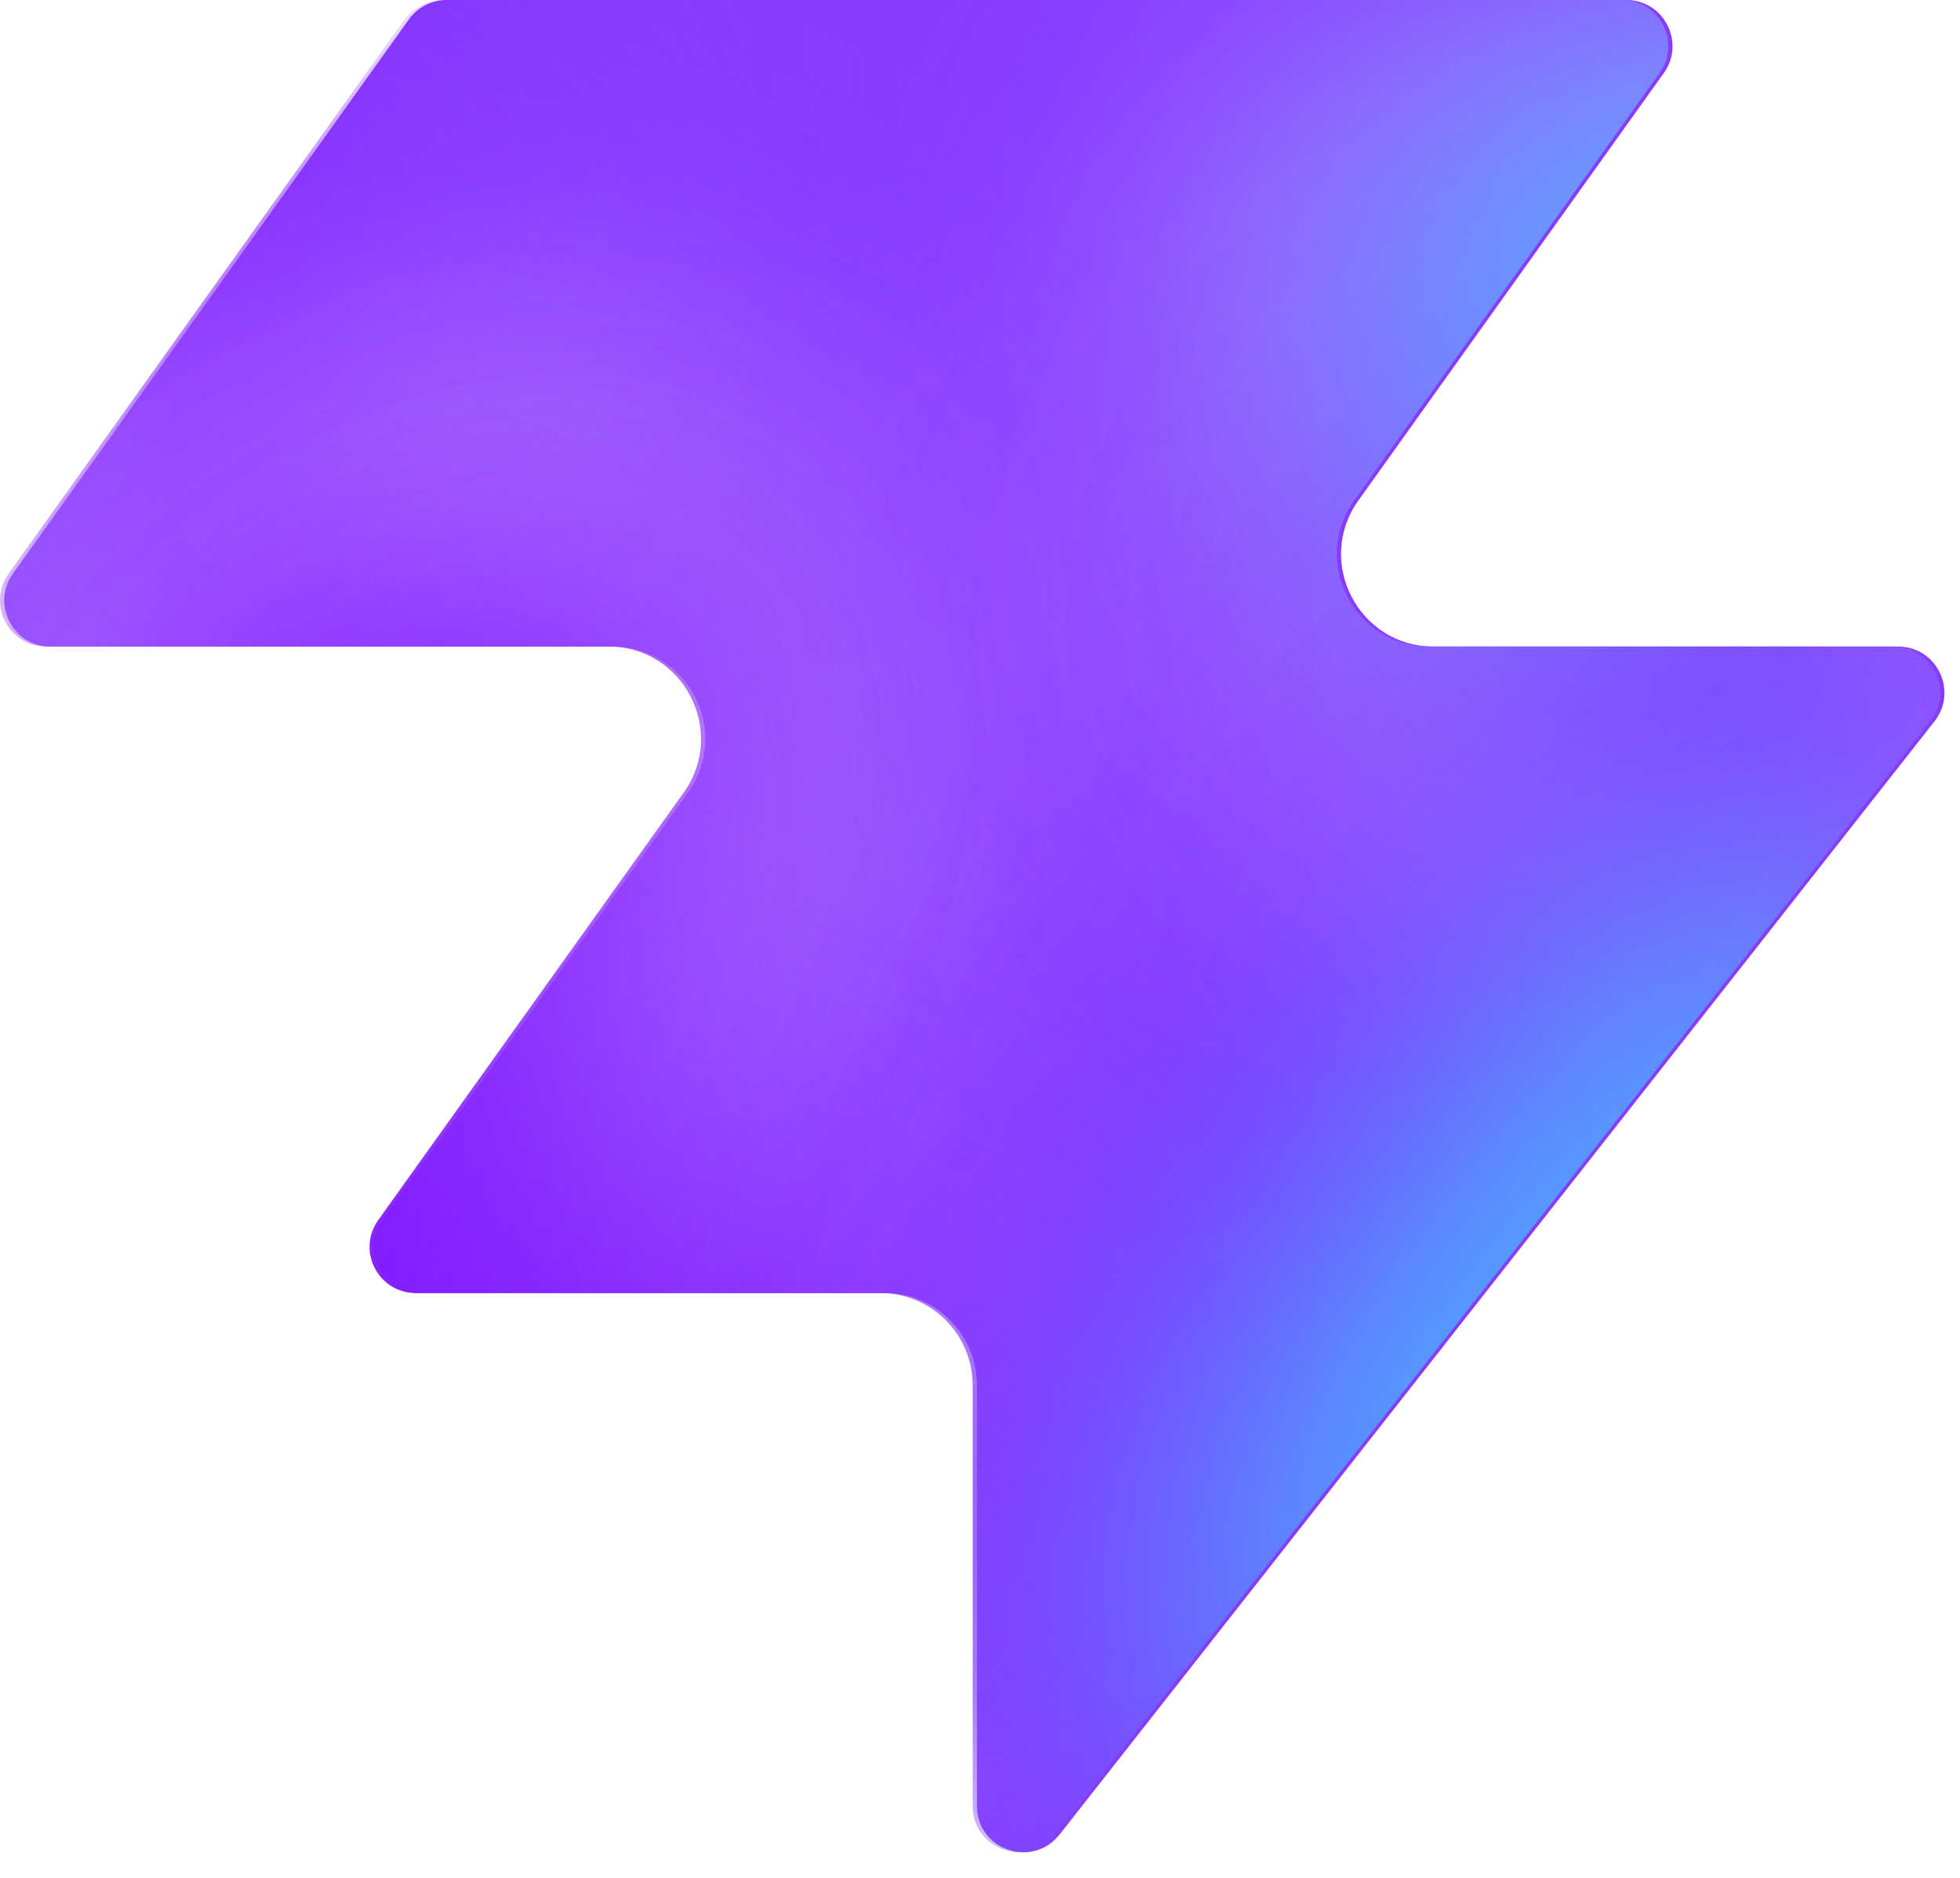
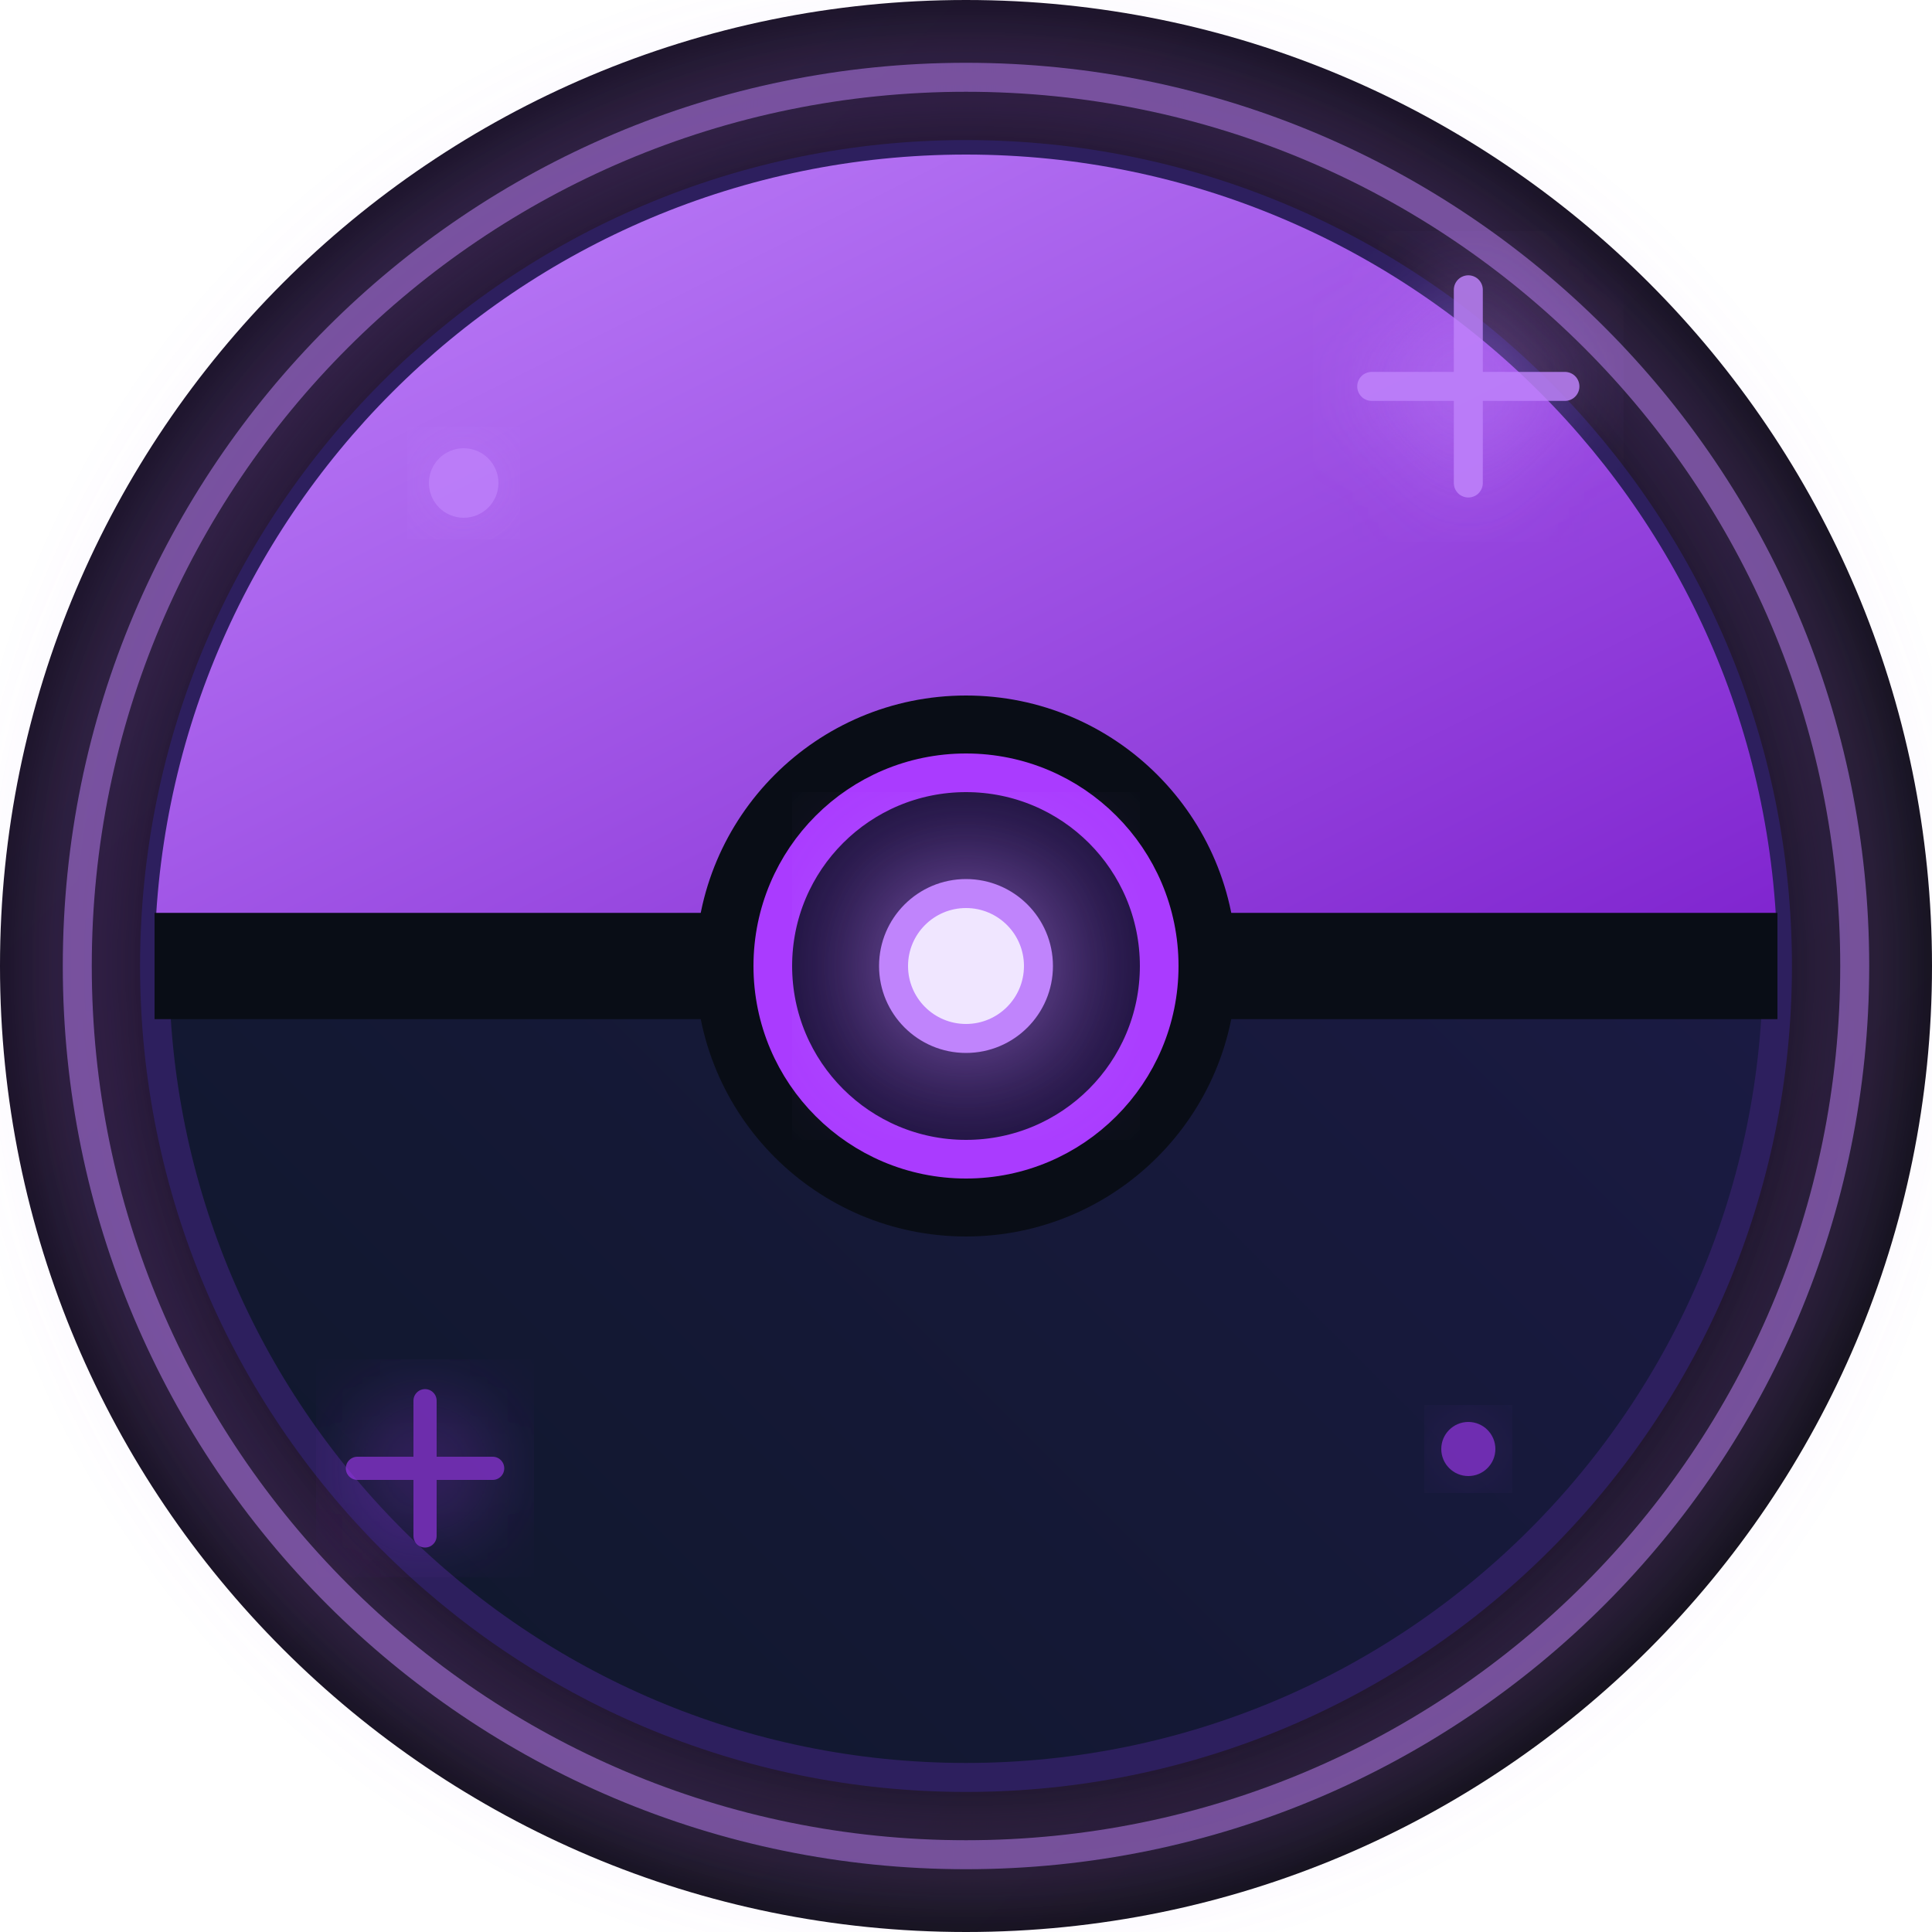
- <svg xmlns="http://www.w3.org/2000/svg" width="48" height="46" fill="none" viewBox="0 0 48 46">
-   <path fill="#863bff" d="M25.946 44.938c-.664.845-2.021.375-2.021-.698V33.937a2.26 2.26 0 0 0-2.262-2.262H10.287c-.92 0-1.456-1.04-.92-1.788l7.48-10.471c1.07-1.497 0-3.578-1.842-3.578H1.237c-.92 0-1.456-1.04-.92-1.788L10.013.474c.214-.297.556-.474.92-.474h28.894c.92 0 1.456 1.04.92 1.788l-7.48 10.471c-1.07 1.498 0 3.579 1.842 3.579h11.377c.943 0 1.473 1.088.89 1.83L25.947 44.94z" style="fill:#863bff;fill:color(display-p3 .525 .23 1);fill-opacity:1" />
-   <mask id="a" width="48" height="46" x="0" y="0" maskUnits="userSpaceOnUse" style="mask-type:alpha">
-     <path fill="#000" d="M25.842 44.938c-.664.844-2.021.375-2.021-.698V33.937a2.26 2.26 0 0 0-2.262-2.262H10.183c-.92 0-1.456-1.04-.92-1.788l7.48-10.471c1.07-1.498 0-3.579-1.842-3.579H1.133c-.92 0-1.456-1.04-.92-1.787L9.91.473c.214-.297.556-.474.92-.474h28.894c.92 0 1.456 1.04.92 1.788l-7.48 10.471c-1.07 1.498 0 3.578 1.842 3.578h11.377c.943 0 1.473 1.088.89 1.832L25.843 44.94z" style="fill:#000;fill-opacity:1" />
-   </mask>
-   <g mask="url(#a)">
-     <g filter="url(#b)">
-       <ellipse cx="5.508" cy="14.704" fill="#ede6ff" rx="5.508" ry="14.704" style="fill:#ede6ff;fill:color(display-p3 .927 .903 1);fill-opacity:1" transform="matrix(.00324 1 1 -.00324 -4.47 31.516)" />
-     </g>
-     <g filter="url(#c)">
-       <ellipse cx="10.399" cy="29.851" fill="#ede6ff" rx="10.399" ry="29.851" style="fill:#ede6ff;fill:color(display-p3 .927 .903 1);fill-opacity:1" transform="matrix(.00324 1 1 -.00324 -39.328 7.883)" />
-     </g>
-     <g filter="url(#d)">
-       <ellipse cx="5.508" cy="30.487" fill="#7e14ff" rx="5.508" ry="30.487" style="fill:#7e14ff;fill:color(display-p3 .492 .077 1);fill-opacity:1" transform="rotate(89.814 -25.913 -14.639)scale(1 -1)" />
-     </g>
-     <g filter="url(#e)">
-       <ellipse cx="5.508" cy="30.599" fill="#7e14ff" rx="5.508" ry="30.599" style="fill:#7e14ff;fill:color(display-p3 .492 .077 1);fill-opacity:1" transform="rotate(89.814 -32.644 -3.334)scale(1 -1)" />
-     </g>
-     <g filter="url(#f)">
-       <ellipse cx="5.508" cy="30.599" fill="#7e14ff" rx="5.508" ry="30.599" style="fill:#7e14ff;fill:color(display-p3 .492 .077 1);fill-opacity:1" transform="matrix(.00324 1 1 -.00324 -34.34 30.47)" />
-     </g>
-     <g filter="url(#g)">
-       <ellipse cx="14.072" cy="22.078" fill="#ede6ff" rx="14.072" ry="22.078" style="fill:#ede6ff;fill:color(display-p3 .927 .903 1);fill-opacity:1" transform="rotate(93.35 24.506 48.493)scale(-1 1)" />
-     </g>
-     <g filter="url(#h)">
-       <ellipse cx="3.47" cy="21.501" fill="#7e14ff" rx="3.47" ry="21.501" style="fill:#7e14ff;fill:color(display-p3 .492 .077 1);fill-opacity:1" transform="rotate(89.009 28.708 47.59)scale(-1 1)" />
-     </g>
-     <g filter="url(#i)">
-       <ellipse cx="3.47" cy="21.501" fill="#7e14ff" rx="3.47" ry="21.501" style="fill:#7e14ff;fill:color(display-p3 .492 .077 1);fill-opacity:1" transform="rotate(89.009 28.708 47.59)scale(-1 1)" />
-     </g>
-     <g filter="url(#j)">
-       <ellipse cx=".387" cy="8.972" fill="#7e14ff" rx="4.407" ry="29.108" style="fill:#7e14ff;fill:color(display-p3 .492 .077 1);fill-opacity:1" transform="rotate(39.51 .387 8.972)" />
-     </g>
-     <g filter="url(#k)">
-       <ellipse cx="47.523" cy="-6.092" fill="#7e14ff" rx="4.407" ry="29.108" style="fill:#7e14ff;fill:color(display-p3 .492 .077 1);fill-opacity:1" transform="rotate(37.892 47.523 -6.092)" />
-     </g>
-     <g filter="url(#l)">
-       <ellipse cx="41.412" cy="6.333" fill="#47bfff" rx="5.971" ry="9.665" style="fill:#47bfff;fill:color(display-p3 .28 .748 1);fill-opacity:1" transform="rotate(37.892 41.412 6.333)" />
-     </g>
-     <g filter="url(#m)">
-       <ellipse cx="-1.879" cy="38.332" fill="#7e14ff" rx="4.407" ry="29.108" style="fill:#7e14ff;fill:color(display-p3 .492 .077 1);fill-opacity:1" transform="rotate(37.892 -1.88 38.332)" />
-     </g>
-     <g filter="url(#n)">
-       <ellipse cx="-1.879" cy="38.332" fill="#7e14ff" rx="4.407" ry="29.108" style="fill:#7e14ff;fill:color(display-p3 .492 .077 1);fill-opacity:1" transform="rotate(37.892 -1.88 38.332)" />
-     </g>
-     <g filter="url(#o)">
-       <ellipse cx="35.651" cy="29.907" fill="#7e14ff" rx="4.407" ry="29.108" style="fill:#7e14ff;fill:color(display-p3 .492 .077 1);fill-opacity:1" transform="rotate(37.892 35.651 29.907)" />
-     </g>
-     <g filter="url(#p)">
-       <ellipse cx="38.418" cy="32.4" fill="#47bfff" rx="5.971" ry="15.297" style="fill:#47bfff;fill:color(display-p3 .28 .748 1);fill-opacity:1" transform="rotate(37.892 38.418 32.4)" />
-     </g>
+ <svg xmlns="http://www.w3.org/2000/svg" viewBox="0 0 100 100" width="512" height="512">
+   <defs>
+     <linearGradient id="bg-grad" x1="0%" y1="0%" x2="100%" y2="100%">
+       <stop offset="0%" stop-color="#1a1228" />
+       <stop offset="100%" stop-color="#0f1015" />
+     </linearGradient>
+     <linearGradient id="pokeball-top" x1="0%" y1="0%" x2="100%" y2="100%">
+       <stop offset="0%" stop-color="#c084fc" />
+       <stop offset="100%" stop-color="#7e22ce" />
+     </linearGradient>
+     <linearGradient id="pokeball-bottom" x1="0%" y1="100%" x2="100%" y2="0%">
+       <stop offset="0%" stop-color="#0f172a" />
+       <stop offset="100%" stop-color="#1e1b4b" />
+     </linearGradient>
+     <radialGradient id="glow-outer" cx="50%" cy="50%" r="50%">
+       <stop offset="0%" stop-color="#aa3bff" stop-opacity="0.35" />
+       <stop offset="100%" stop-color="#aa3bff" stop-opacity="0" />
+     </radialGradient>
+     <filter id="glow-filter" x="-30%" y="-30%" width="160%" height="160%">
+       <feGaussianBlur stdDeviation="2.5" result="blur" />
+       <feComposite in="SourceGraphic" in2="blur" operator="over" />
+     </filter>
+     <filter id="strong-glow" x="-50%" y="-50%" width="200%" height="200%">
+       <feGaussianBlur stdDeviation="4" result="blur" />
+       <feComposite in="SourceGraphic" in2="blur" operator="over" />
+     </filter>
+     <clipPath id="ball-clip">
+       <circle cx="50" cy="50" r="42" />
+     </clipPath>
+   </defs>
+   <circle cx="50" cy="50" r="50" fill="url(#bg-grad)" />
+   <circle cx="50" cy="50" r="50" fill="url(#glow-outer)" />
+   <circle cx="50" cy="50" r="46" stroke="#c084fc" stroke-width="1.5" stroke-opacity="0.5" fill="none" filter="url(#glow-filter)" />
+   <circle cx="50" cy="50" r="42" fill="url(#pokeball-bottom)" stroke="#2d1f5e" stroke-width="1.5" />
+   <g clip-path="url(#ball-clip)">
+     <path d="M 8,50 A 42,42 0 0,1 92,50 Z" fill="url(#pokeball-top)" />
  </g>
-   <defs>
-     <filter id="b" width="60.045" height="41.654" x="-19.77" y="16.149" color-interpolation-filters="sRGB" filterUnits="userSpaceOnUse">
-       <feFlood flood-opacity="0" result="BackgroundImageFix" />
-       <feBlend in="SourceGraphic" in2="BackgroundImageFix" result="shape" />
-       <feGaussianBlur result="effect1_foregroundBlur_2002_17158" stdDeviation="7.659" />
-     </filter>
-     <filter id="c" width="90.34" height="51.437" x="-54.613" y="-7.533" color-interpolation-filters="sRGB" filterUnits="userSpaceOnUse">
-       <feFlood flood-opacity="0" result="BackgroundImageFix" />
-       <feBlend in="SourceGraphic" in2="BackgroundImageFix" result="shape" />
-       <feGaussianBlur result="effect1_foregroundBlur_2002_17158" stdDeviation="7.659" />
-     </filter>
-     <filter id="d" width="79.355" height="29.4" x="-49.64" y="2.03" color-interpolation-filters="sRGB" filterUnits="userSpaceOnUse">
-       <feFlood flood-opacity="0" result="BackgroundImageFix" />
-       <feBlend in="SourceGraphic" in2="BackgroundImageFix" result="shape" />
-       <feGaussianBlur result="effect1_foregroundBlur_2002_17158" stdDeviation="4.596" />
-     </filter>
-     <filter id="e" width="79.579" height="29.4" x="-45.045" y="20.029" color-interpolation-filters="sRGB" filterUnits="userSpaceOnUse">
-       <feFlood flood-opacity="0" result="BackgroundImageFix" />
-       <feBlend in="SourceGraphic" in2="BackgroundImageFix" result="shape" />
-       <feGaussianBlur result="effect1_foregroundBlur_2002_17158" stdDeviation="4.596" />
-     </filter>
-     <filter id="f" width="79.579" height="29.4" x="-43.513" y="21.178" color-interpolation-filters="sRGB" filterUnits="userSpaceOnUse">
-       <feFlood flood-opacity="0" result="BackgroundImageFix" />
-       <feBlend in="SourceGraphic" in2="BackgroundImageFix" result="shape" />
-       <feGaussianBlur result="effect1_foregroundBlur_2002_17158" stdDeviation="4.596" />
-     </filter>
-     <filter id="g" width="74.749" height="58.852" x="15.756" y="-17.901" color-interpolation-filters="sRGB" filterUnits="userSpaceOnUse">
-       <feFlood flood-opacity="0" result="BackgroundImageFix" />
-       <feBlend in="SourceGraphic" in2="BackgroundImageFix" result="shape" />
-       <feGaussianBlur result="effect1_foregroundBlur_2002_17158" stdDeviation="7.659" />
-     </filter>
-     <filter id="h" width="61.377" height="25.362" x="23.548" y="2.284" color-interpolation-filters="sRGB" filterUnits="userSpaceOnUse">
-       <feFlood flood-opacity="0" result="BackgroundImageFix" />
-       <feBlend in="SourceGraphic" in2="BackgroundImageFix" result="shape" />
-       <feGaussianBlur result="effect1_foregroundBlur_2002_17158" stdDeviation="4.596" />
-     </filter>
-     <filter id="i" width="61.377" height="25.362" x="23.548" y="2.284" color-interpolation-filters="sRGB" filterUnits="userSpaceOnUse">
-       <feFlood flood-opacity="0" result="BackgroundImageFix" />
-       <feBlend in="SourceGraphic" in2="BackgroundImageFix" result="shape" />
-       <feGaussianBlur result="effect1_foregroundBlur_2002_17158" stdDeviation="4.596" />
-     </filter>
-     <filter id="j" width="56.045" height="63.649" x="-27.636" y="-22.853" color-interpolation-filters="sRGB" filterUnits="userSpaceOnUse">
-       <feFlood flood-opacity="0" result="BackgroundImageFix" />
-       <feBlend in="SourceGraphic" in2="BackgroundImageFix" result="shape" />
-       <feGaussianBlur result="effect1_foregroundBlur_2002_17158" stdDeviation="4.596" />
-     </filter>
-     <filter id="k" width="54.814" height="64.646" x="20.116" y="-38.415" color-interpolation-filters="sRGB" filterUnits="userSpaceOnUse">
-       <feFlood flood-opacity="0" result="BackgroundImageFix" />
-       <feBlend in="SourceGraphic" in2="BackgroundImageFix" result="shape" />
-       <feGaussianBlur result="effect1_foregroundBlur_2002_17158" stdDeviation="4.596" />
-     </filter>
-     <filter id="l" width="33.541" height="35.313" x="24.641" y="-11.323" color-interpolation-filters="sRGB" filterUnits="userSpaceOnUse">
-       <feFlood flood-opacity="0" result="BackgroundImageFix" />
-       <feBlend in="SourceGraphic" in2="BackgroundImageFix" result="shape" />
-       <feGaussianBlur result="effect1_foregroundBlur_2002_17158" stdDeviation="4.596" />
-     </filter>
-     <filter id="m" width="54.814" height="64.646" x="-29.286" y="6.009" color-interpolation-filters="sRGB" filterUnits="userSpaceOnUse">
-       <feFlood flood-opacity="0" result="BackgroundImageFix" />
-       <feBlend in="SourceGraphic" in2="BackgroundImageFix" result="shape" />
-       <feGaussianBlur result="effect1_foregroundBlur_2002_17158" stdDeviation="4.596" />
-     </filter>
-     <filter id="n" width="54.814" height="64.646" x="-29.286" y="6.009" color-interpolation-filters="sRGB" filterUnits="userSpaceOnUse">
-       <feFlood flood-opacity="0" result="BackgroundImageFix" />
-       <feBlend in="SourceGraphic" in2="BackgroundImageFix" result="shape" />
-       <feGaussianBlur result="effect1_foregroundBlur_2002_17158" stdDeviation="4.596" />
-     </filter>
-     <filter id="o" width="54.814" height="64.646" x="8.244" y="-2.416" color-interpolation-filters="sRGB" filterUnits="userSpaceOnUse">
-       <feFlood flood-opacity="0" result="BackgroundImageFix" />
-       <feBlend in="SourceGraphic" in2="BackgroundImageFix" result="shape" />
-       <feGaussianBlur result="effect1_foregroundBlur_2002_17158" stdDeviation="4.596" />
-     </filter>
-     <filter id="p" width="39.409" height="43.623" x="18.713" y="10.588" color-interpolation-filters="sRGB" filterUnits="userSpaceOnUse">
-       <feFlood flood-opacity="0" result="BackgroundImageFix" />
-       <feBlend in="SourceGraphic" in2="BackgroundImageFix" result="shape" />
-       <feGaussianBlur result="effect1_foregroundBlur_2002_17158" stdDeviation="4.596" />
-     </filter>
-   </defs>
+   <line x1="8" y1="50" x2="92" y2="50" stroke="#090d16" stroke-width="5.5" />
+   <circle cx="50" cy="50" r="14" fill="#090d16" />
+   <circle cx="50" cy="50" r="10" fill="#1a0f3a" stroke="#aa3bff" stroke-width="2" />
+   <circle cx="50" cy="50" r="4.5" fill="#c084fc" filter="url(#strong-glow)" />
+   <circle cx="50" cy="50" r="3" fill="#f0e6ff" />
+   <g transform="translate(76,20)" opacity="0.85" filter="url(#glow-filter)">
+     <line x1="0" y1="-5" x2="0" y2="5" stroke="#c084fc" stroke-width="1.5" stroke-linecap="round" />
+     <line x1="-5" y1="0" x2="5" y2="0" stroke="#c084fc" stroke-width="1.5" stroke-linecap="round" />
+   </g>
+   <g transform="translate(22,76)" opacity="0.6" filter="url(#glow-filter)">
+     <line x1="0" y1="-3.5" x2="0" y2="3.5" stroke="#aa3bff" stroke-width="1.2" stroke-linecap="round" />
+     <line x1="-3.5" y1="0" x2="3.5" y2="0" stroke="#aa3bff" stroke-width="1.2" stroke-linecap="round" />
+   </g>
+   <circle cx="24" cy="25" r="1.8" fill="#c084fc" opacity="0.7" filter="url(#glow-filter)" />
+   <circle cx="76" cy="75" r="1.4" fill="#aa3bff" opacity="0.6" filter="url(#glow-filter)" />
</svg>
